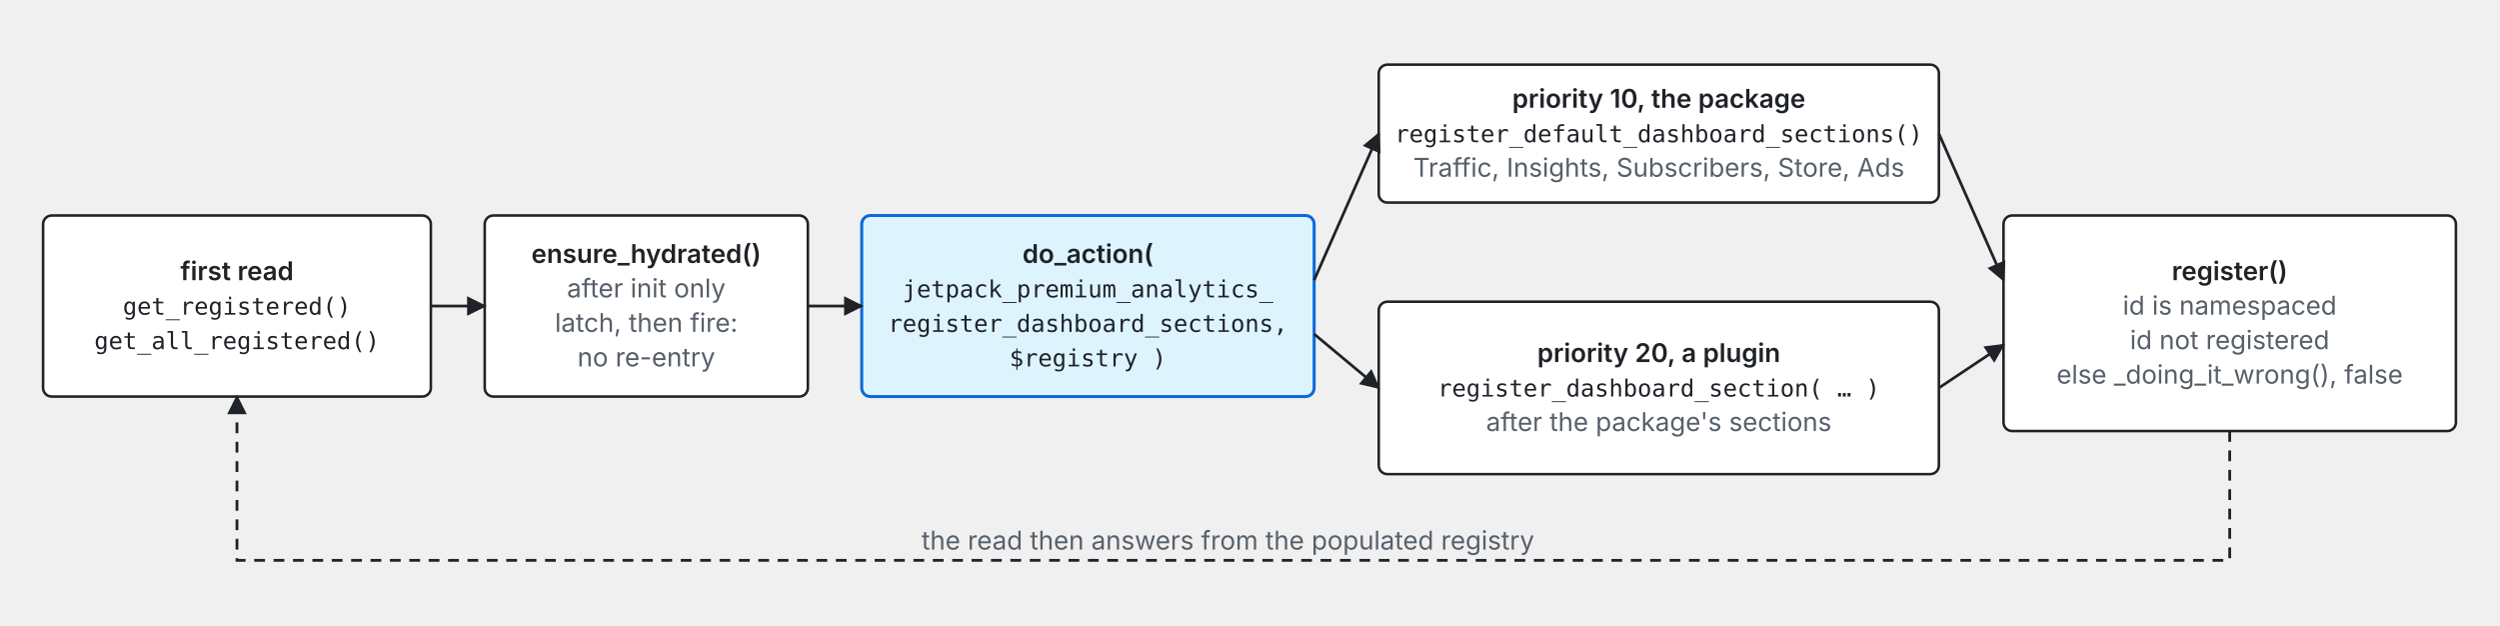
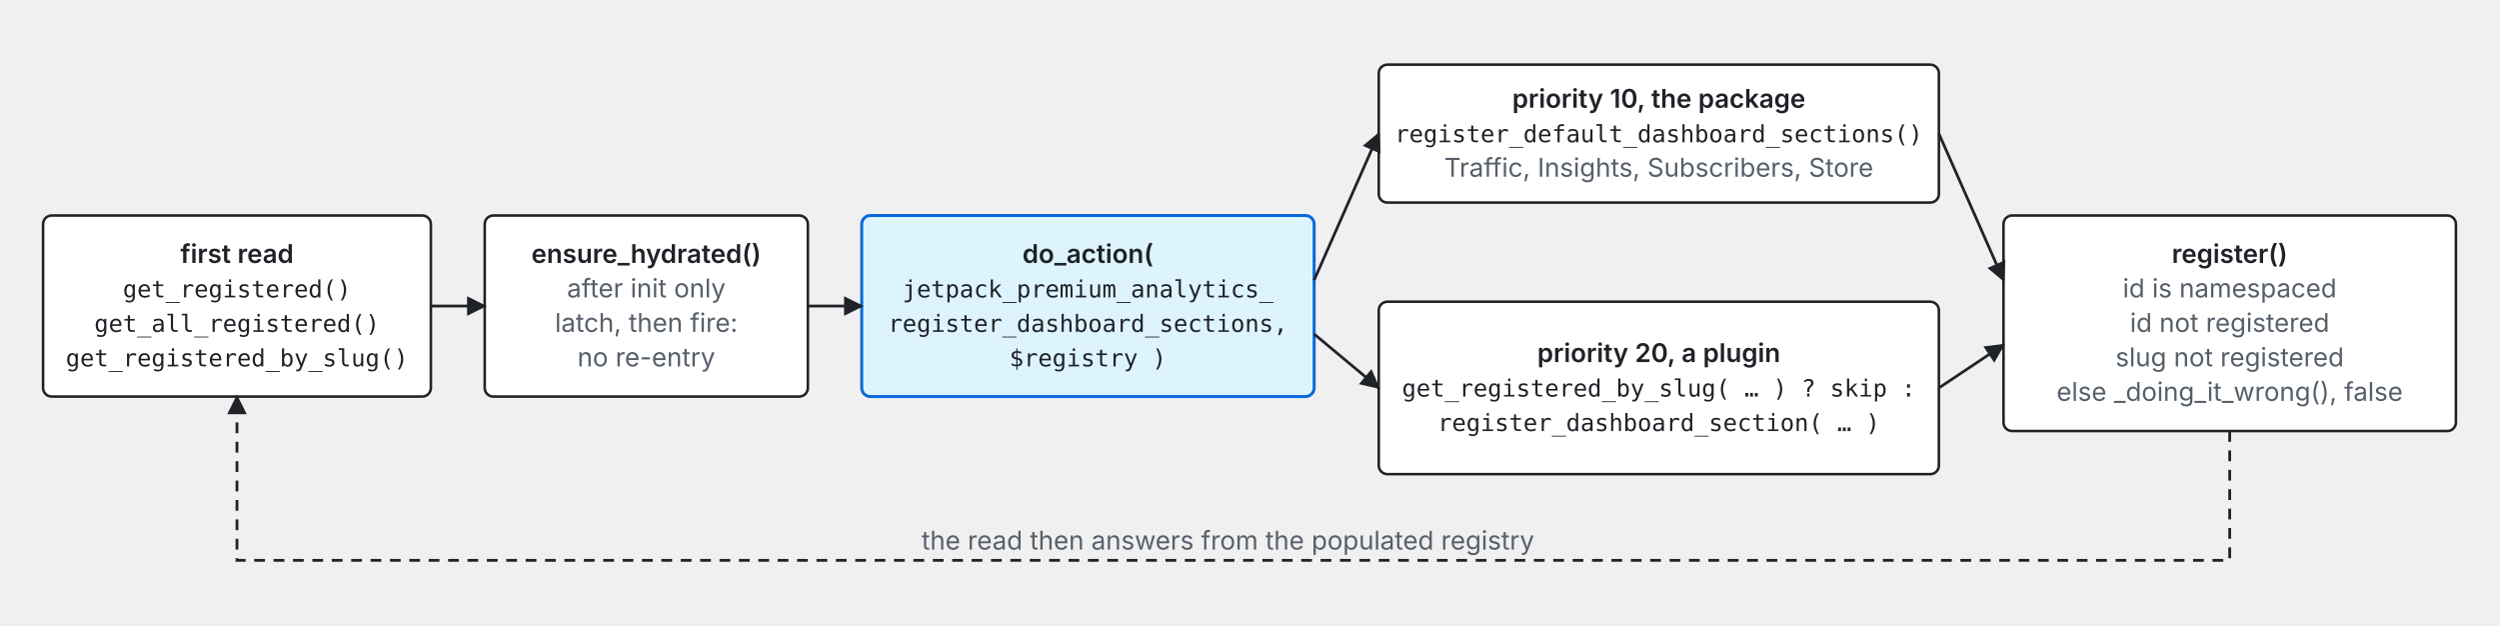
- <svg xmlns="http://www.w3.org/2000/svg" viewBox="0 0 1160 290" width="1160" height="290" role="img" aria-label="The first read of the section registry after init latches, fires the registration action once, the package registers its sections at priority 10 and a plugin registers at priority 20, and register() refuses unnamespaced and duplicate ids.">
+ <svg xmlns="http://www.w3.org/2000/svg" viewBox="0 0 1160 290" width="1160" height="290" role="img" aria-label="The first read of the section registry after init latches, fires the registration action once, the package registers its sections at priority 10 and a plugin at priority 20 after checking the slug, and register() refuses unnamespaced ids, duplicate ids and duplicate slugs.">
  <style>
    text { font: 12px ui-sans-serif, system-ui, -apple-system, "Segoe UI", sans-serif; fill: #1f2328; }
    .mono { font-family: ui-monospace, SFMono-Regular, Menlo, monospace; font-size: 11px; }
    .title { font-weight: 600; }
    .muted { fill: #57606a; }
    .box { fill: #ffffff; stroke: #1f2328; stroke-width: 1.2; }
    .box-accent { fill: #ddf4ff; stroke: #0969da; stroke-width: 1.4; }
    .box-muted { fill: #f6f8fa; stroke: #8c959f; stroke-width: 1.2; stroke-dasharray: 4 3; }
    .lane { fill: #f6f8fa; stroke: #d0d7de; stroke-width: 1; }
    .edge { stroke: #1f2328; stroke-width: 1.3; fill: none; }
    .edge-dashed { stroke-dasharray: 5 4; }
    .arrowhead { fill: #1f2328; }
    @media (prefers-color-scheme: dark) {
      text { fill: #e6edf3; }
      .muted { fill: #8b949e; }
      .box { fill: #0d1117; stroke: #e6edf3; }
      .box-accent { fill: #0c2d6b; stroke: #58a6ff; }
      .box-muted { fill: #161b22; stroke: #6e7681; }
      .lane { fill: #161b22; stroke: #30363d; }
      .edge { stroke: #e6edf3; }
      .arrowhead { fill: #e6edf3; }
    }
  </style>
  <defs>
    <marker id="arrow" viewBox="0 0 10 10" refX="9" refY="5" markerWidth="7" markerHeight="7" orient="auto-start-reverse">
      <path class="arrowhead" d="M 0 0 L 10 5 L 0 10 z" />
    </marker>
  </defs>
  <rect class="box" x="20" y="100" width="180" height="84" rx="4" />
-   <text class="title" x="110" y="130" text-anchor="middle">first read</text>
-   <text class="mono" x="110" y="146" text-anchor="middle">get_registered()</text>
-   <text class="mono" x="110" y="162" text-anchor="middle">get_all_registered()</text>
+   <text class="title" x="110" y="122" text-anchor="middle">first read</text>
+   <text class="mono" x="110" y="138" text-anchor="middle">get_registered()</text>
+   <text class="mono" x="110" y="154" text-anchor="middle">get_all_registered()</text>
+   <text class="mono" x="110" y="170" text-anchor="middle">get_registered_by_slug()</text>
  <rect class="box" x="225" y="100" width="150" height="84" rx="4" />
  <text class="title" x="300" y="122" text-anchor="middle">ensure_hydrated()</text>
  <text class="muted" x="300" y="138" text-anchor="middle">after init only</text>
  <text class="muted" x="300" y="154" text-anchor="middle">latch, then fire:</text>
  <text class="muted" x="300" y="170" text-anchor="middle">no re-entry</text>
  <rect class="box-accent" x="400" y="100" width="210" height="84" rx="4" />
  <text class="title" x="505" y="122" text-anchor="middle">do_action(</text>
  <text class="mono" x="505" y="138" text-anchor="middle">jetpack_premium_analytics_</text>
  <text class="mono" x="505" y="154" text-anchor="middle">register_dashboard_sections,</text>
  <text class="mono" x="505" y="170" text-anchor="middle">$registry )</text>
  <rect class="box" x="640" y="30" width="260" height="64" rx="4" />
  <text class="title" x="770" y="50" text-anchor="middle">priority 10, the package</text>
  <text class="mono" x="770" y="66" text-anchor="middle">register_default_dashboard_sections()</text>
-   <text class="muted" x="770" y="82" text-anchor="middle">Traffic, Insights, Subscribers, Store, Ads</text>
+   <text class="muted" x="770" y="82" text-anchor="middle">Traffic, Insights, Subscribers, Store</text>
  <rect class="box" x="640" y="140" width="260" height="80" rx="4" />
  <text class="title" x="770" y="168" text-anchor="middle">priority 20, a plugin</text>
-   <text class="mono" x="770" y="184" text-anchor="middle">register_dashboard_section( … )</text>
-   <text class="muted" x="770" y="200" text-anchor="middle">after the package's sections</text>
+   <text class="mono" x="770" y="184" text-anchor="middle">get_registered_by_slug( … ) ? skip :</text>
+   <text class="mono" x="770" y="200" text-anchor="middle">register_dashboard_section( … )</text>
  <rect class="box" x="930" y="100" width="210" height="100" rx="4" />
-   <text class="title" x="1035" y="130" text-anchor="middle">register()</text>
-   <text class="muted" x="1035" y="146" text-anchor="middle">id is namespaced</text>
-   <text class="muted" x="1035" y="162" text-anchor="middle">id not registered</text>
-   <text class="muted" x="1035" y="178" text-anchor="middle">else _doing_it_wrong(), false</text>
+   <text class="title" x="1035" y="122" text-anchor="middle">register()</text>
+   <text class="muted" x="1035" y="138" text-anchor="middle">id is namespaced</text>
+   <text class="muted" x="1035" y="154" text-anchor="middle">id not registered</text>
+   <text class="muted" x="1035" y="170" text-anchor="middle">slug not registered</text>
+   <text class="muted" x="1035" y="186" text-anchor="middle">else _doing_it_wrong(), false</text>
  <polyline class="edge" points="200,142 225,142" marker-end="url(#arrow)" />
  <polyline class="edge" points="375,142 400,142" marker-end="url(#arrow)" />
  <polyline class="edge" points="610,130 640,62" marker-end="url(#arrow)" />
  <polyline class="edge" points="610,155 640,180" marker-end="url(#arrow)" />
  <polyline class="edge" points="900,62 930,130" marker-end="url(#arrow)" />
  <polyline class="edge" points="900,180 930,160" marker-end="url(#arrow)" />
  <polyline class="edge edge-dashed" points="1035,200 1035,260 110,260 110,184" marker-end="url(#arrow)" />
  <text class="muted" x="570" y="255" text-anchor="middle">the read then answers from the populated registry</text>
</svg>
